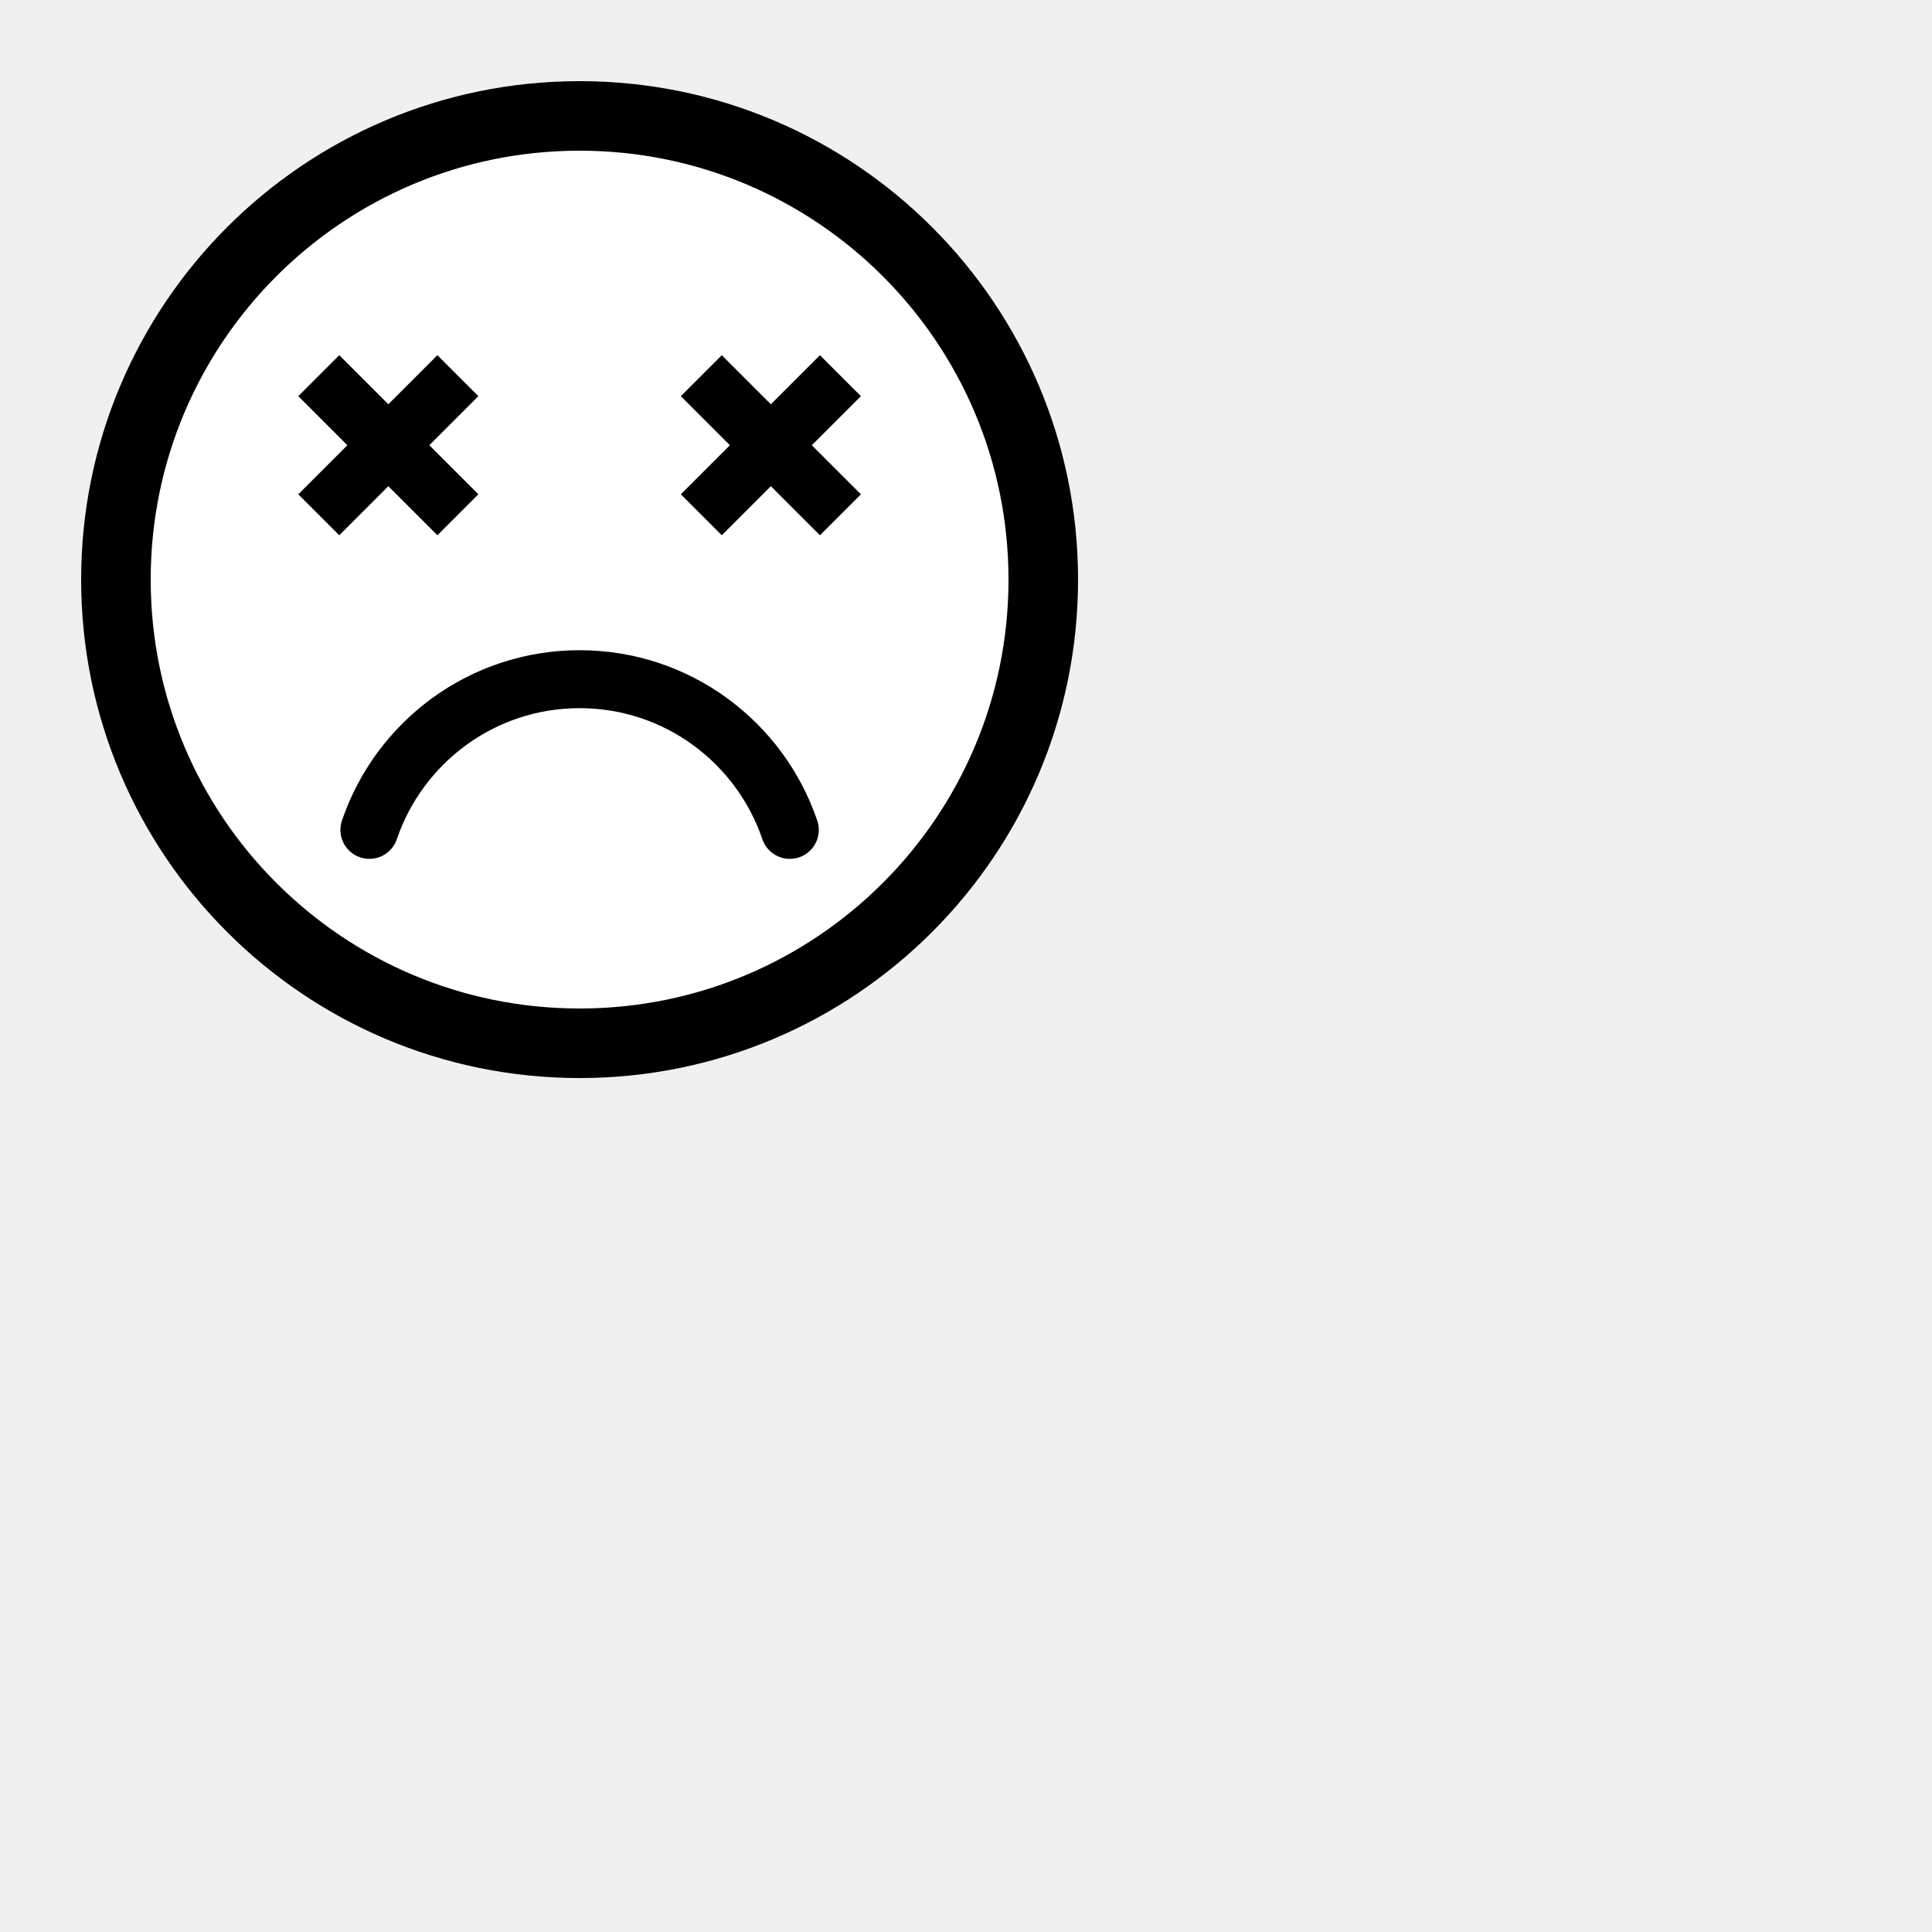
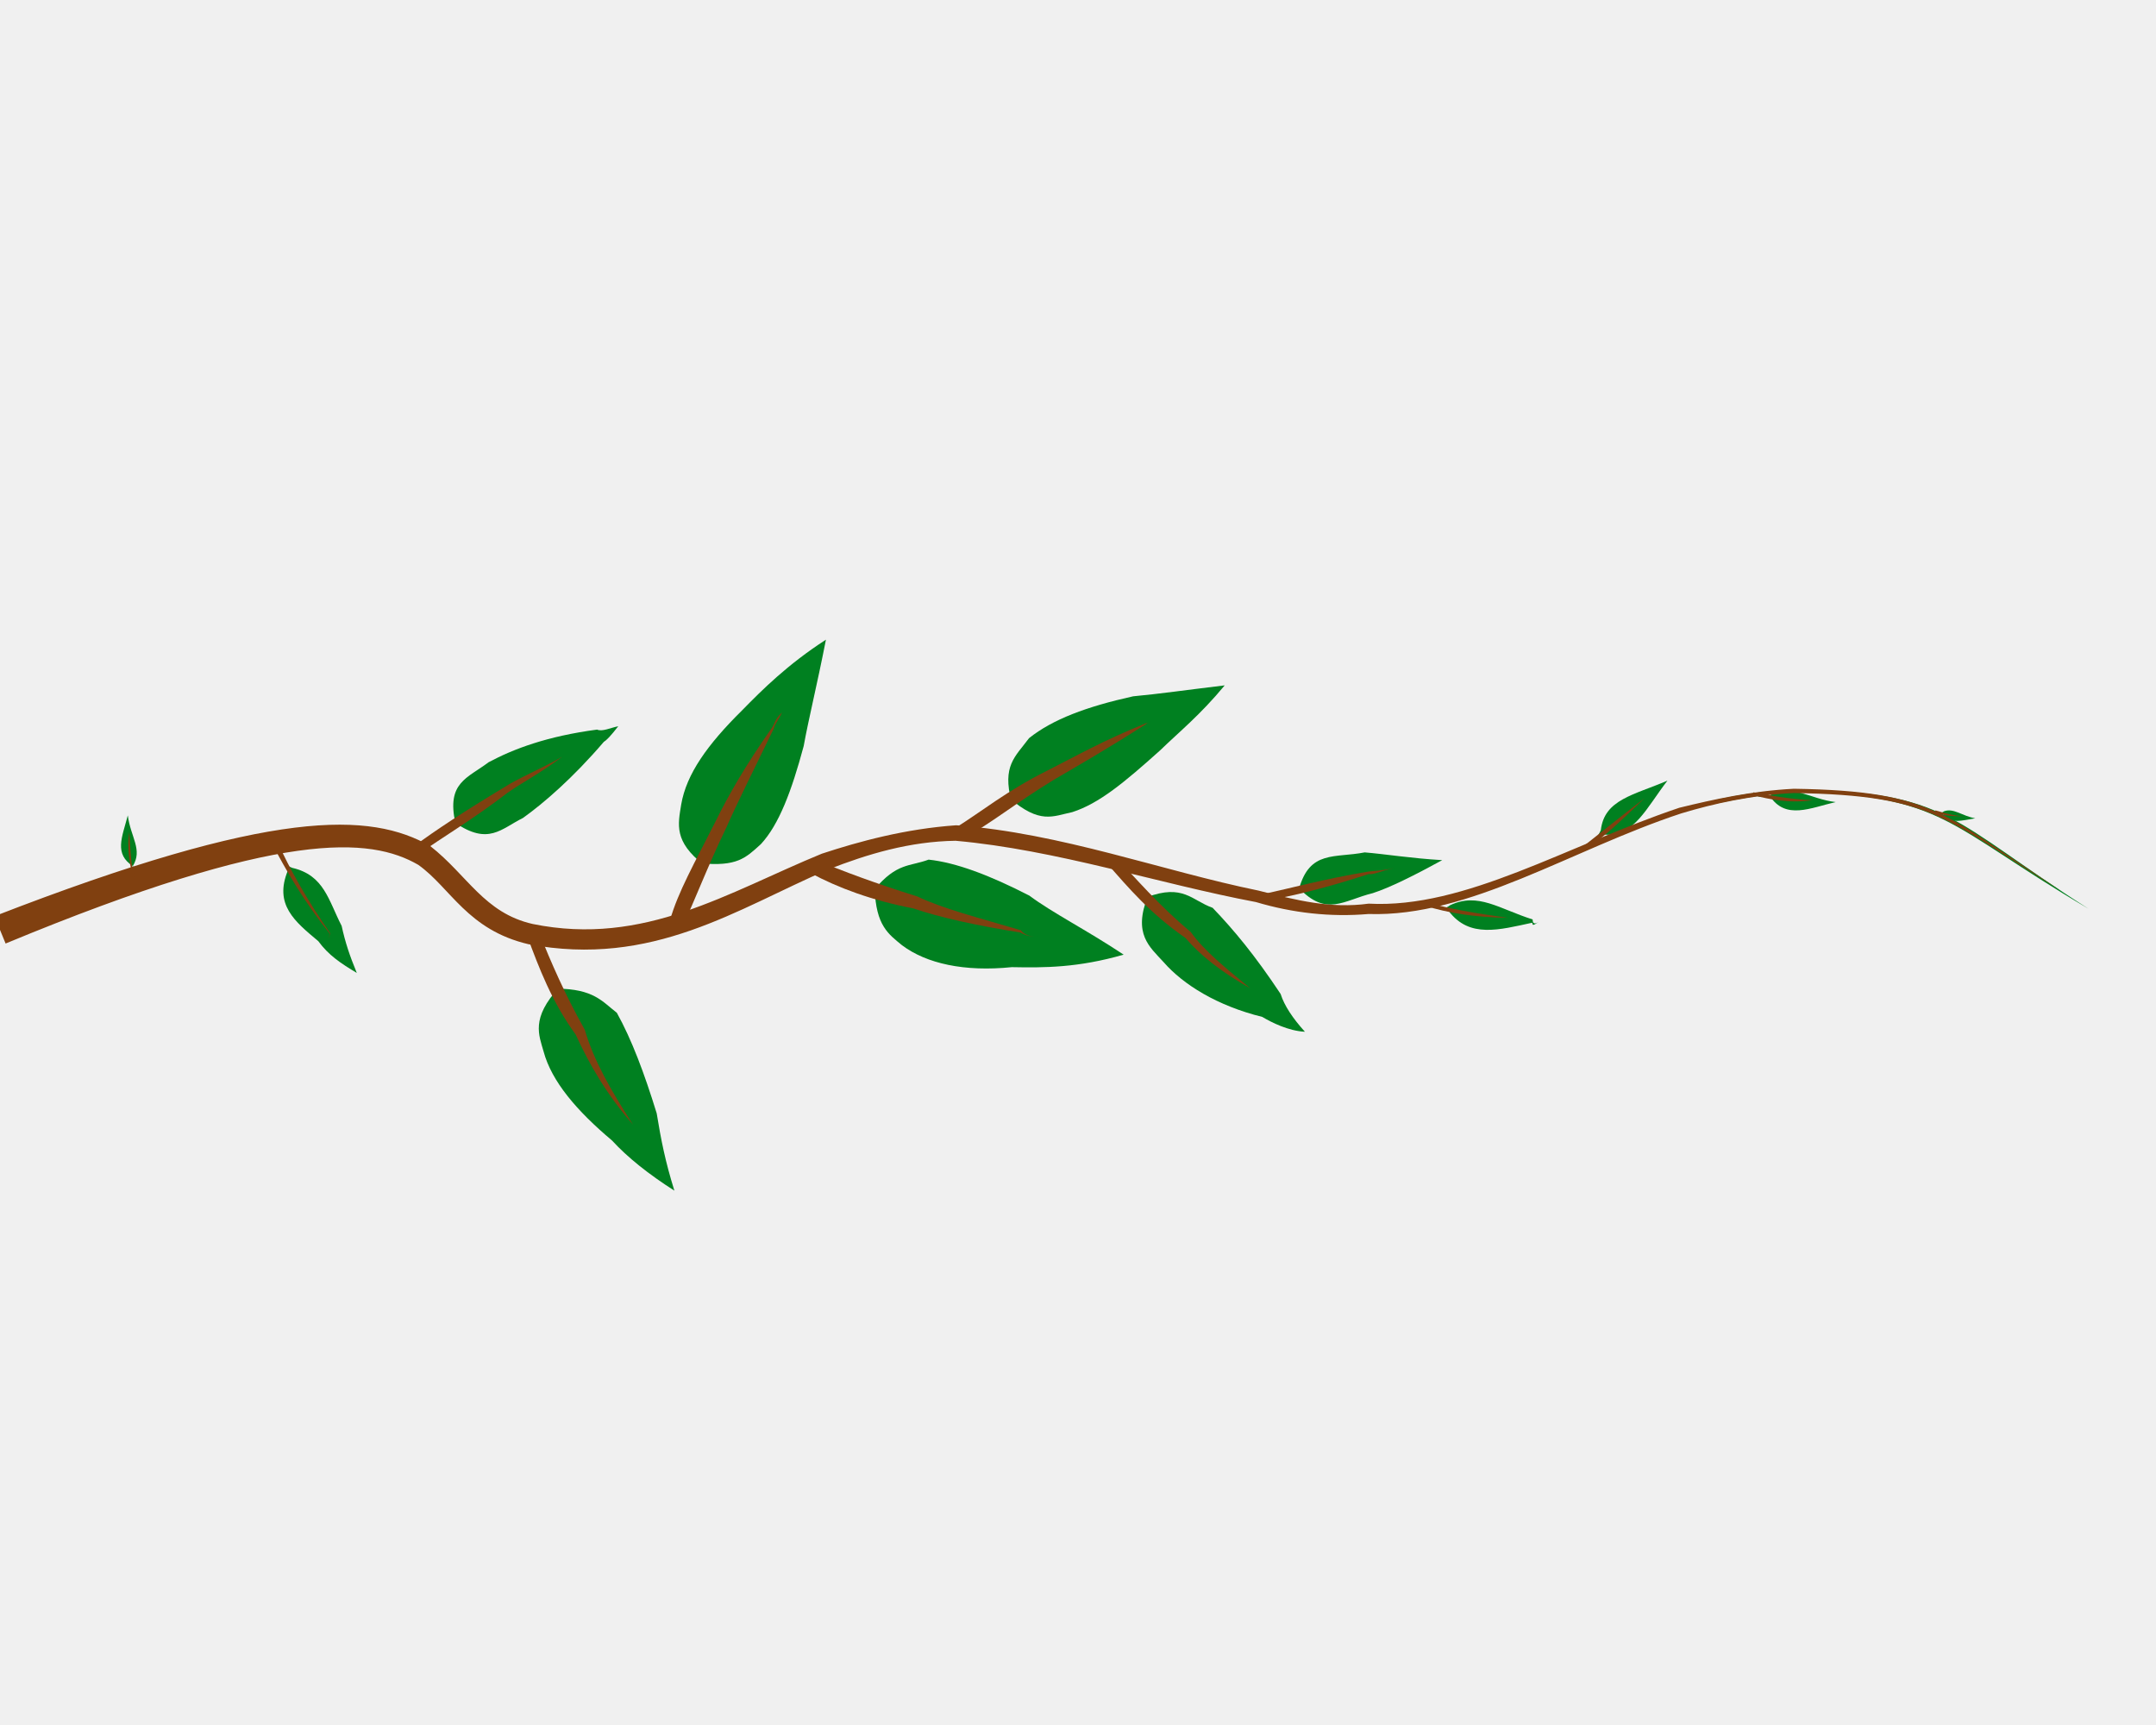
- <svg xmlns="http://www.w3.org/2000/svg" class="ldi-f17d8n" width="342px" height="342px" viewBox="0 0 100 100" preserveAspectRatio="xMidYMid" style="background: none;">
-   <svg version="1.1" id="Layer_1" x="0px" y="0px" viewBox="0 0 100 100" style="transform-origin: 50px 50px 0px;" xml:space="preserve">
-     <g style="transform-origin: 50px 50px 0px;">
-       <g fill="rgb(0, 0, 0)" style="fill: rgb(0, 0, 0); transform-origin: 50px 50px 0px; transform: scale(0.6);">
-         <g style="transform-origin: 50px 50px 0px;">
-           <g fill="rgb(0, 0, 0)" style="fill: rgb(0, 0, 0);">
-             <style type="text/css" class="ld ld-swim-px" style="transform-origin: 50px 50px 0px; animation-duration: 1.3s; animation-delay: -1.3s; animation-direction: normal;">.st0{fill:#f4e6c8;stroke:#323232;stroke-linejoin:round}.st0,.st1,.st2,.st3{stroke-width:3.5;stroke-miterlimit:10}.st1{stroke-linejoin:round;fill:#f3e4c7;stroke:#323232}.st2,.st3{fill:#d65a62;stroke:#000101}.st3{fill:#fff;stroke:#323232}.st4{fill:#e0e0e0;stroke:#000101;stroke-width:6}.st4,.st5,.st6{stroke-miterlimit:10}.st5{stroke-linecap:round;fill:none;stroke:#000101;stroke-width:5}.st6{fill:#e15c64;stroke:#323232;stroke-width:3.5}.st7{fill:#e6e6e6}.st8{fill:#e0e0e0}.st9{fill:#f7b26a}.st10,.st11,.st12{fill:#e6e6e6;stroke:#323232;stroke-width:3.5;stroke-miterlimit:10}.st11,.st12{fill:#b3b4b4}.st12{fill:#f7b26a}.st13{opacity:.2}.st14{fill:#e15c64}.st15{fill:#f47e5f}.st16{fill:#849b87}.st17,.st18,.st19{fill:#f47e5f;stroke:#323232;stroke-width:3.5;stroke-miterlimit:10}.st18,.st19{stroke-linejoin:round}.st19{fill:url(#SVGID_1_);stroke-width:7}.st20{fill:#666}.st21{fill:#323232}.st22{fill:#656666}.st23,.st24{fill:#f7b26a;stroke:#323232;stroke-width:3.5;stroke-linejoin:round;stroke-miterlimit:10}.st24{fill:#e15c64}.st25{fill:#fff}.st26,.st27{stroke-linejoin:round}.st26{fill:url(#SVGID_2_);stroke-width:3.5;stroke-miterlimit:10;stroke:#fff}.st27{opacity:.2;stroke:#000}.st27,.st28,.st29,.st30{stroke-width:3.5;stroke-miterlimit:10}.st28{fill:none;stroke-linecap:round;stroke:#fff}.st29,.st30{stroke:#323232}.st29{stroke-linejoin:round;fill:url(#SVGID_3_)}.st30{fill:url(#SVGID_4_)}.st30,.st31,.st32{stroke-linejoin:round}.st31{stroke:#323232;stroke-width:3.5;stroke-miterlimit:10;fill:#e0e0e0}.st32{fill:url(#SVGID_5_)}.st32,.st33{stroke:#323232;stroke-width:3.5;stroke-miterlimit:10}.st33,.st34{fill:none;stroke-linejoin:round}.st34,.st35,.st36{stroke:#323232;stroke-width:3.5;stroke-linecap:round;stroke-miterlimit:10}.st35{stroke-linejoin:round;fill:#f7b26a}.st36{fill:none}.st37{fill:#acbd81}.st38{fill:#f4e6c8}.st39{fill:#acbd81;stroke:#323232}.st39,.st40,.st41,.st42,.st43{stroke-width:3.5;stroke-miterlimit:10}.st40{opacity:.2;stroke:#000}.st41,.st42,.st43{fill:#f4e6c8;stroke:#323232}.st42,.st43{fill:none;stroke:#666}.st43{stroke:#849b87;stroke-width:8}.st44,.st45,.st46,.st47,.st48{fill:url(#SVGID_6_);stroke:#323232;stroke-width:3.5;stroke-miterlimit:10}.st45,.st46,.st47,.st48{fill:none;stroke:#fff}.st46,.st47,.st48{fill:url(#SVGID_7_);stroke:#323232}.st47,.st48{fill:url(#SVGID_8_);stroke-linejoin:round}.st48{fill:url(#SVGID_9_)}.st49,.st50,.st51{fill:none;stroke:#849b87;stroke-width:4;stroke-miterlimit:10}.st50,.st51{fill:url(#SVGID_10_);stroke:#323232;stroke-width:3.5}.st51{fill:none}.st52,.st53{stroke:#fff;stroke-width:3.5;stroke-linecap:round}.st52{stroke-miterlimit:10;fill:url(#SVGID_11_)}.st53{fill:url(#SVGID_12_)}.st53,.st54,.st55{stroke-miterlimit:10}.st54{stroke-linejoin:round;fill:#acbd81;stroke:#323232;stroke-width:3.5}.st55{fill:none;stroke:#fff;stroke-width:6}.st56,.st57,.st58,.st59,.st60{stroke-width:3.5;stroke-miterlimit:10}.st56{stroke-linecap:round;fill:#f7b26a;stroke:#fff}.st57,.st58,.st59,.st60{fill:#f4e6c8;stroke:#e15c64}.st58,.st59,.st60{fill:none}.st59,.st60{stroke:#fff;stroke-width:8}.st60{fill:url(#SVGID_13_);stroke:#323232;stroke-width:3.5}.st61{fill:#000101}.st62{fill:url(#SVGID_14_)}.st63{fill:#4a3826}.st64{fill:none;stroke:#4a3826;stroke-width:5;stroke-linecap:round;stroke-miterlimit:10}.st65{fill:url(#SVGID_15_)}.st66{fill:url(#SVGID_16_)}.st67{fill:url(#SVGID_17_)}.st68{fill:url(#SVGID_18_)}.st69{fill:url(#SVGID_19_)}.st70,.st71{fill:none;stroke-width:5}.st70{stroke-miterlimit:10;stroke:#4a3826}.st71{stroke:#000}.st71,.st72,.st73,.st74{stroke-miterlimit:10}.st72{stroke-linejoin:round;fill:#e0e0e0;stroke:#000101;stroke-width:6}.st73,.st74{fill:#000101;stroke:#000;stroke-width:5;stroke-linecap:round}.st74{fill:#a0c8d7}.st75{fill:url(#SVGID_20_)}.st76{fill:url(#SVGID_21_)}.st77{fill:url(#SVGID_22_)}.st78{fill:url(#SVGID_23_)}.st79{fill:url(#SVGID_24_)}.st80{fill:#000101;stroke:#4a3826;stroke-width:5;stroke-linecap:round;stroke-miterlimit:10}.st81{fill:url(#SVGID_25_)}.st82{fill:#a0c8d7}.st83{fill:#9ec4d2}.st84{fill:#f0ae6b}.st85,.st86{fill:#d65a62;stroke:#323232;stroke-width:3.5;stroke-miterlimit:10}.st86{fill:#323232;stroke:#000101;stroke-width:6;stroke-linejoin:round}.st87{fill:#d65a62}.st88{fill:#493727}.st89{fill:url(#SVGID_26_)}.st90{fill:#d65a62;stroke:#323232;stroke-width:3.5;stroke-linejoin:round;stroke-miterlimit:10}.st91{fill:#f3e4c7}.st92{fill:#f0ae6b;stroke:#323232;stroke-width:3.5;stroke-linejoin:round;stroke-miterlimit:10}.st93{fill:#66503a}</style>
-             <g class="ld ld-swim-px" style="transform-origin: 50px 50px 0px; animation-duration: 1.3s; animation-delay: -1.219s; animation-direction: normal;">
-               <circle class="st4" cx="50" cy="50" r="40" fill="#fff" stroke="#000000" style="fill: rgb(255, 255, 255); stroke: rgb(0, 0, 0);" />
-             </g>
-             <g class="ld ld-swim-px" style="transform-origin: 50px 50px 0px; animation-duration: 1.3s; animation-delay: -1.137s; animation-direction: normal;">
-               <path class="st5" d="M31.866,71.591c2.57-7.556,9.709-13,18.134-13s15.564,5.444,18.134,13" stroke="#000000" style="stroke: rgb(0, 0, 0);" />
-             </g>
-             <g class="ld ld-swim-px" style="transform-origin: 50px 50px 0px; animation-duration: 1.3s; animation-delay: -1.056s; animation-direction: normal;">
-               <line class="st71" x1="27.5" y1="32.409" x2="39.5" y2="44.409" stroke="rgb(0, 0, 0)" style="stroke: rgb(0, 0, 0);" />
-             </g>
-             <g class="ld ld-swim-px" style="transform-origin: 50px 50px 0px; animation-duration: 1.3s; animation-delay: -0.975s; animation-direction: normal;">
-               <line class="st71" x1="27.5" y1="44.409" x2="39.5" y2="32.409" stroke="rgb(0, 0, 0)" style="stroke: rgb(0, 0, 0);" />
-             </g>
-             <g class="ld ld-swim-px" style="transform-origin: 50px 50px 0px; animation-duration: 1.3s; animation-delay: -0.894s; animation-direction: normal;">
-               <line class="st71" x1="60.5" y1="32.409" x2="72.5" y2="44.409" stroke="rgb(0, 0, 0)" style="stroke: rgb(0, 0, 0);" />
-             </g>
-             <g class="ld ld-swim-px" style="transform-origin: 50px 50px 0px; animation-duration: 1.3s; animation-delay: -0.812s; animation-direction: normal;">
-               <line class="st71" x1="60.5" y1="44.409" x2="72.5" y2="32.409" stroke="rgb(0, 0, 0)" style="stroke: rgb(0, 0, 0);" />
-             </g>
-           </g>
-         </g>
-       </g>
-     </g>
-     <style type="text/css" class="ld ld-swim-px" style="transform-origin: 50px 50px 0px; animation-duration: 1.3s; animation-delay: -0.325s; animation-direction: normal;">path,ellipse,circle,rect,polygon,polyline,line { stroke-width: 0; }@keyframes ld-swim-px {
-   0% {
-     -webkit-transform: translate(0, 0) rotate(0deg);
-     transform: translate(0, 0) rotate(0deg);
-   }
-   12.5% {
-     -webkit-transform: translate(1px, -2px) rotate(3deg);
-     transform: translate(1px, -2px) rotate(3deg);
-   }
-   25% {
-     -webkit-transform: translate(0, -3px) rotate(6deg);
-     transform: translate(0, -3px) rotate(6deg);
-   }
-   37.5% {
-     -webkit-transform: translate(-1px, -2px) rotate(3deg);
-     transform: translate(-1px, -2px) rotate(3deg);
-   }
-   50% {
-     -webkit-transform: translate(0, 0) rotate(0deg);
-     transform: translate(0, 0) rotate(0deg);
-   }
-   62.5% {
-     -webkit-transform: translate(1px, 2px) rotate(-3deg);
-     transform: translate(1px, 2px) rotate(-3deg);
-   }
-   75% {
-     -webkit-transform: translate(0, 3px) rotate(-6deg);
-     transform: translate(0, 3px) rotate(-6deg);
-   }
-   87.5% {
-     -webkit-transform: translate(-1px, 2px) rotate(-3deg);
-     transform: translate(-1px, 2px) rotate(-3deg);
-   }
-   100% {
-     -webkit-transform: translate(0, 0) rotate(0deg);
-     transform: translate(0, 0) rotate(0deg);
-   }
- }
- @-webkit-keyframes ld-swim-px {
-   0% {
-     -webkit-transform: translate(0, 0) rotate(0deg);
-     transform: translate(0, 0) rotate(0deg);
-   }
-   12.5% {
-     -webkit-transform: translate(1px, -2px) rotate(3deg);
-     transform: translate(1px, -2px) rotate(3deg);
-   }
-   25% {
-     -webkit-transform: translate(0, -3px) rotate(6deg);
-     transform: translate(0, -3px) rotate(6deg);
-   }
-   37.5% {
-     -webkit-transform: translate(-1px, -2px) rotate(3deg);
-     transform: translate(-1px, -2px) rotate(3deg);
-   }
-   50% {
-     -webkit-transform: translate(0, 0) rotate(0deg);
-     transform: translate(0, 0) rotate(0deg);
-   }
-   62.5% {
-     -webkit-transform: translate(1px, 2px) rotate(-3deg);
-     transform: translate(1px, 2px) rotate(-3deg);
-   }
-   75% {
-     -webkit-transform: translate(0, 3px) rotate(-6deg);
-     transform: translate(0, 3px) rotate(-6deg);
-   }
-   87.5% {
-     -webkit-transform: translate(-1px, 2px) rotate(-3deg);
-     transform: translate(-1px, 2px) rotate(-3deg);
-   }
-   100% {
-     -webkit-transform: translate(0, 0) rotate(0deg);
-     transform: translate(0, 0) rotate(0deg);
-   }
- }
- .ld.ld-swim-px {
-   -webkit-animation: ld-swim-px 3s infinite linear;
-   animation: ld-swim-px 3s infinite linear;
- }
- </style>
-   </svg>
+ <svg xmlns="http://www.w3.org/2000/svg" width="20cm" height="16cm" viewBox="0 0 512 256" version="1.1">
+   <path stroke="#000000" fill="#008020" stroke-width="0.00" d=" M0.00,144.00  C66.00,117.00 88.00,119.00 100.92,126.08  C110.00,132.00 114.00,141.00 126.07,144.66  C154.00,150.00 173.00,137.00 195.75,127.39  C205.00,124.00 215.00,121.00 227.02,120.56  C251.00,122.00 276.00,131.00 298.66,135.62  C307.00,138.00 316.00,139.00 325.01,138.60  C348.00,140.00 373.00,124.00 398.93,115.41  C407.00,113.00 416.00,111.00 426.00,110.77  C463.00,111.00 463.00,118.00 496.00,139.00  C462.00,119.00 462.00,112.00 426.00,111.23  C416.00,112.00 407.00,114.00 399.10,115.95  C373.00,125.00 349.00,141.00 324.99,139.40  C316.00,140.00 307.00,139.00 298.48,136.45  C276.00,132.00 251.00,123.00 226.98,121.44  C215.00,122.00 205.00,125.00 196.07,128.18  C174.00,137.00 154.00,151.00 125.93,145.34  C113.00,142.00 109.00,133.00 100.61,126.57  C88.00,119.00 66.00,117.00 0.00,144.00  " />
+   <path stroke="#000000" fill="#008020" stroke-width="0.00" d=" M31.91,131.91  C31.00,131.00 31.00,130.00 31.65,128.91  C27.00,126.00 29.00,122.00 30.35,116.81  C31.00,122.00 34.00,125.00 31.48,128.93  C31.00,130.00 31.00,131.00 31.91,131.91  " />
+   <path stroke="#000000" fill="#008020" stroke-width="0.00" d=" M65.02,122.86  C66.00,125.00 66.00,128.00 69.39,129.27  C77.00,131.00 78.00,137.00 81.13,143.04  C82.00,147.00 83.00,150.00 84.73,154.22  C81.00,152.00 78.00,150.00 75.59,146.68  C70.00,142.00 65.00,138.00 68.38,129.86  C68.00,127.00 66.00,126.00 65.02,122.86  " />
+   <path stroke="#000000" fill="#008020" stroke-width="0.00" d=" M98.75,125.15  C101.00,124.00 105.00,122.00 108.15,118.65  C106.00,109.00 111.00,108.00 116.02,104.20  C122.00,101.00 130.00,98.00 141.81,96.44  C143.00,97.00 145.00,96.00 146.82,95.65  C145.00,98.00 144.00,99.00 143.38,99.37  C136.00,108.00 129.00,114.00 124.20,117.42  C119.00,120.00 116.00,124.00 108.08,118.55  C104.00,121.00 101.00,123.00 98.75,125.15  " />
+   <path stroke="#000000" fill="#008020" stroke-width="0.00" d=" M126.61,145.10  C128.00,150.00 130.00,154.00 132.14,157.95  C141.00,158.00 143.00,161.00 146.48,163.68  C150.00,170.00 153.00,178.00 155.95,187.56  C157.00,194.00 158.00,199.00 160.15,205.92  C154.00,202.00 149.00,198.00 145.35,194.02  C137.00,187.00 131.00,180.00 129.09,172.88  C128.00,169.00 126.00,165.00 132.82,157.62  C130.00,154.00 128.00,150.00 126.61,145.10  " />
+   <path stroke="#000000" fill="#008020" stroke-width="0.00" d=" M160.63,142.38  C162.00,139.00 164.00,134.00 167.13,128.56  C160.00,123.00 161.00,119.00 161.77,114.23  C163.00,107.00 168.00,100.00 176.20,91.90  C181.00,87.00 187.00,81.00 196.14,75.09  C194.00,86.00 192.00,94.00 190.86,100.34  C188.00,111.00 185.00,119.00 180.69,123.64  C177.00,127.00 175.00,129.00 166.31,128.18  C164.00,134.00 162.00,138.00 160.63,142.38  " />
+   <path stroke="#000000" fill="#008020" stroke-width="0.00" d=" M193.09,128.94  C197.00,131.00 202.00,134.00 207.64,134.42  C213.00,128.00 216.00,129.00 220.52,127.32  C227.00,128.00 235.00,131.00 244.44,135.86  C250.00,140.00 258.00,144.00 266.84,149.88  C256.00,153.00 248.00,153.00 240.28,152.85  C229.00,154.00 220.00,152.00 214.20,147.64  C211.00,145.00 208.00,143.00 207.72,134.20  C202.00,132.00 197.00,131.00 193.09,128.94  " />
+   <path stroke="#000000" fill="#008020" stroke-width="0.00" d=" M227.79,121.05  C231.00,119.00 235.00,117.00 240.19,113.54  C238.00,105.00 241.00,103.00 244.38,98.47  C250.00,94.00 258.00,91.00 269.09,88.54  C275.00,88.00 282.00,87.00 290.84,85.94  C285.00,93.00 280.00,97.00 275.55,101.33  C267.00,109.00 261.00,114.00 254.64,116.04  C250.00,117.00 247.00,119.00 239.62,112.64  C235.00,116.00 231.00,119.00 227.79,121.05  " />
+   <path stroke="#000000" fill="#008020" stroke-width="0.00" d=" M263.71,127.26  C266.00,131.00 269.00,134.00 272.32,136.24  C281.00,133.00 283.00,137.00 287.97,138.76  C293.00,144.00 298.00,150.00 304.12,159.22  C305.00,162.00 307.00,165.00 309.89,168.19  C306.00,168.00 302.00,166.00 299.77,164.67  C289.00,162.00 281.00,157.00 276.32,151.65  C273.00,148.00 269.00,145.00 272.61,135.95  C269.00,133.00 266.00,130.00 263.71,127.26  " />
+   <path stroke="#000000" fill="#008020" stroke-width="0.00" d=" M299.99,136.33  C302.00,136.00 305.00,136.00 308.47,134.34  C311.00,125.00 317.00,127.00 324.08,125.60  C329.00,126.00 335.00,127.00 342.50,127.44  C336.00,131.00 330.00,134.00 325.99,135.28  C319.00,137.00 315.00,141.00 308.37,133.97  C305.00,135.00 302.00,136.00 299.99,136.33  " />
+   <path stroke="#000000" fill="#008020" stroke-width="0.00" d=" M338.50,137.82  C340.00,138.00 342.00,140.00 344.36,138.15  C351.00,135.00 356.00,139.00 363.96,141.52  C364.00,142.00 364.00,143.00 365.44,142.09  C364.00,143.00 364.00,143.00 363.86,142.30  C356.00,144.00 349.00,146.00 344.10,139.61  C342.00,138.00 340.00,139.00 338.50,137.82  " />
+   <path stroke="#000000" fill="#008020" stroke-width="0.00" d=" M376.52,124.31  C377.00,124.00 379.00,123.00 380.16,120.32  C381.00,113.00 388.00,112.00 395.98,108.56  C391.00,115.00 388.00,122.00 381.03,121.37  C378.00,122.00 377.00,124.00 376.52,124.31  " />
+   <path stroke="#000000" fill="#008020" stroke-width="0.00" d=" M416.35,111.66  C417.00,112.00 418.00,113.00 420.26,112.10  C425.00,109.00 430.00,113.00 435.93,113.65  C430.00,115.00 424.00,118.00 420.26,112.15  C418.00,112.00 417.00,112.00 416.35,111.66  " />
+   <path stroke="#000000" fill="#008020" stroke-width="0.00" d=" M459.58,115.78  C460.00,116.00 460.00,117.00 461.68,115.83  C464.00,115.00 466.00,117.00 469.08,117.50  C466.00,118.00 463.00,119.00 461.57,116.44  C461.00,116.00 460.00,116.00 459.58,115.78  " />
+   <path stroke="#000000" fill="#804010" stroke-width="0.00" d=" M-1.33,140.76  C65.00,115.00 88.00,116.00 102.18,124.10  C111.00,131.00 115.00,140.00 126.51,142.60  C153.00,148.00 173.00,135.00 195.16,125.91  C204.00,123.00 215.00,120.00 227.07,119.16  C252.00,121.00 276.00,130.00 298.86,134.67  C308.00,137.00 316.00,139.00 325.02,137.77  C348.00,139.00 372.00,124.00 398.80,115.00  C407.00,113.00 416.00,111.00 426.00,110.49  C460.00,111.00 462.00,117.00 489.32,134.65  C462.00,118.00 460.00,112.00 426.00,111.51  C416.00,112.00 407.00,114.00 399.23,116.35  C373.00,125.00 349.00,141.00 324.98,140.23  C316.00,141.00 307.00,140.00 298.28,137.40  C275.00,133.00 251.00,125.00 226.93,122.84  C216.00,123.00 206.00,126.00 196.66,129.67  C175.00,139.00 155.00,153.00 125.49,147.40  C111.00,144.00 107.00,134.00 99.34,128.56  C88.00,122.00 67.00,120.00 1.33,147.24  " />
+   <path stroke="#000000" fill="#804010" stroke-width="0.00" d=" M31.66,131.93  C31.00,129.00 30.00,125.00 30.71,120.79  C31.00,125.00 31.00,129.00 32.16,131.88  " />
+   <path stroke="#000000" fill="#804010" stroke-width="0.00" d=" M65.61,122.52  C69.00,130.00 73.00,137.00 78.42,144.82  C78.00,146.00 78.00,146.00 79.21,146.15  C78.00,146.00 78.00,146.00 78.31,144.90  C72.00,137.00 68.00,130.00 64.43,123.19  " />
+   <path stroke="#000000" fill="#804010" stroke-width="0.00" d=" M98.10,124.24  C104.00,120.00 110.00,116.00 119.71,110.16  C123.00,108.00 128.00,106.00 133.48,102.92  C128.00,107.00 124.00,109.00 120.51,111.46  C112.00,118.00 105.00,122.00 99.40,126.06  " />
+   <path stroke="#000000" fill="#804010" stroke-width="0.00" d=" M127.95,144.50  C131.00,152.00 134.00,159.00 138.87,167.71  C141.00,175.00 145.00,182.00 150.33,190.26  C144.00,183.00 140.00,176.00 136.70,168.85  C131.00,161.00 128.00,153.00 125.28,145.70  " />
+   <path stroke="#000000" fill="#804010" stroke-width="0.00" d=" M159.10,141.74  C161.00,135.00 165.00,128.00 169.91,118.28  C173.00,112.00 177.00,105.00 183.32,96.00  C184.00,95.00 184.00,94.00 185.70,92.38  C185.00,94.00 184.00,95.00 183.74,96.24  C179.00,106.00 175.00,114.00 172.54,119.59  C168.00,129.00 165.00,137.00 162.16,143.03  " />
+   <path stroke="#000000" fill="#804010" stroke-width="0.00" d=" M193.69,127.37  C200.00,130.00 208.00,133.00 217.81,136.05  C224.00,139.00 232.00,141.00 242.43,144.09  C243.00,145.00 245.00,146.00 247.02,145.48  C245.00,146.00 243.00,145.00 242.29,144.62  C232.00,143.00 223.00,141.00 216.92,138.91  C207.00,137.00 199.00,134.00 192.49,130.51  " />
+   <path stroke="#000000" fill="#804010" stroke-width="0.00" d=" M226.92,119.76  C233.00,116.00 239.00,111.00 248.84,106.11  C255.00,103.00 262.00,99.00 272.29,94.87  C272.00,95.00 273.00,95.00 273.72,94.23  C273.00,95.00 272.00,95.00 272.35,95.00  C263.00,101.00 256.00,105.00 250.18,108.41  C241.00,114.00 235.00,119.00 228.65,122.33  " />
+   <path stroke="#000000" fill="#804010" stroke-width="0.00" d=" M264.60,126.39  C270.00,132.00 275.00,138.00 282.78,144.51  C286.00,149.00 291.00,153.00 296.88,157.85  C290.00,154.00 285.00,150.00 281.51,145.91  C273.00,140.00 268.00,134.00 262.81,128.14  " />
+   <path stroke="#000000" fill="#804010" stroke-width="0.00" d=" M299.78,135.54  C307.00,134.00 314.00,132.00 324.98,130.15  C326.00,130.00 328.00,130.00 331.07,129.31  C328.00,130.00 326.00,131.00 325.09,130.73  C315.00,134.00 307.00,136.00 300.19,137.12  " />
+   <path stroke="#000000" fill="#804010" stroke-width="0.00" d=" M338.59,137.35  C344.00,139.00 350.00,140.00 358.12,141.14  C350.00,141.00 344.00,140.00 338.42,138.29  " />
+   <path stroke="#000000" fill="#804010" stroke-width="0.00" d=" M376.23,123.98  C380.00,121.00 385.00,117.00 390.58,112.70  C385.00,118.00 381.00,122.00 376.80,124.64  " />
+   <path stroke="#000000" fill="#804010" stroke-width="0.00" d=" M416.39,111.33  C420.00,112.00 425.00,113.00 430.50,113.20  C425.00,114.00 420.00,113.00 416.31,111.99  " />
+   <path stroke="#000000" fill="#804010" stroke-width="0.00" d=" M459.61,115.62  C461.00,116.00 464.00,117.00 466.73,117.05  C464.00,117.00 461.00,117.00 459.56,115.93  " />
</svg>
